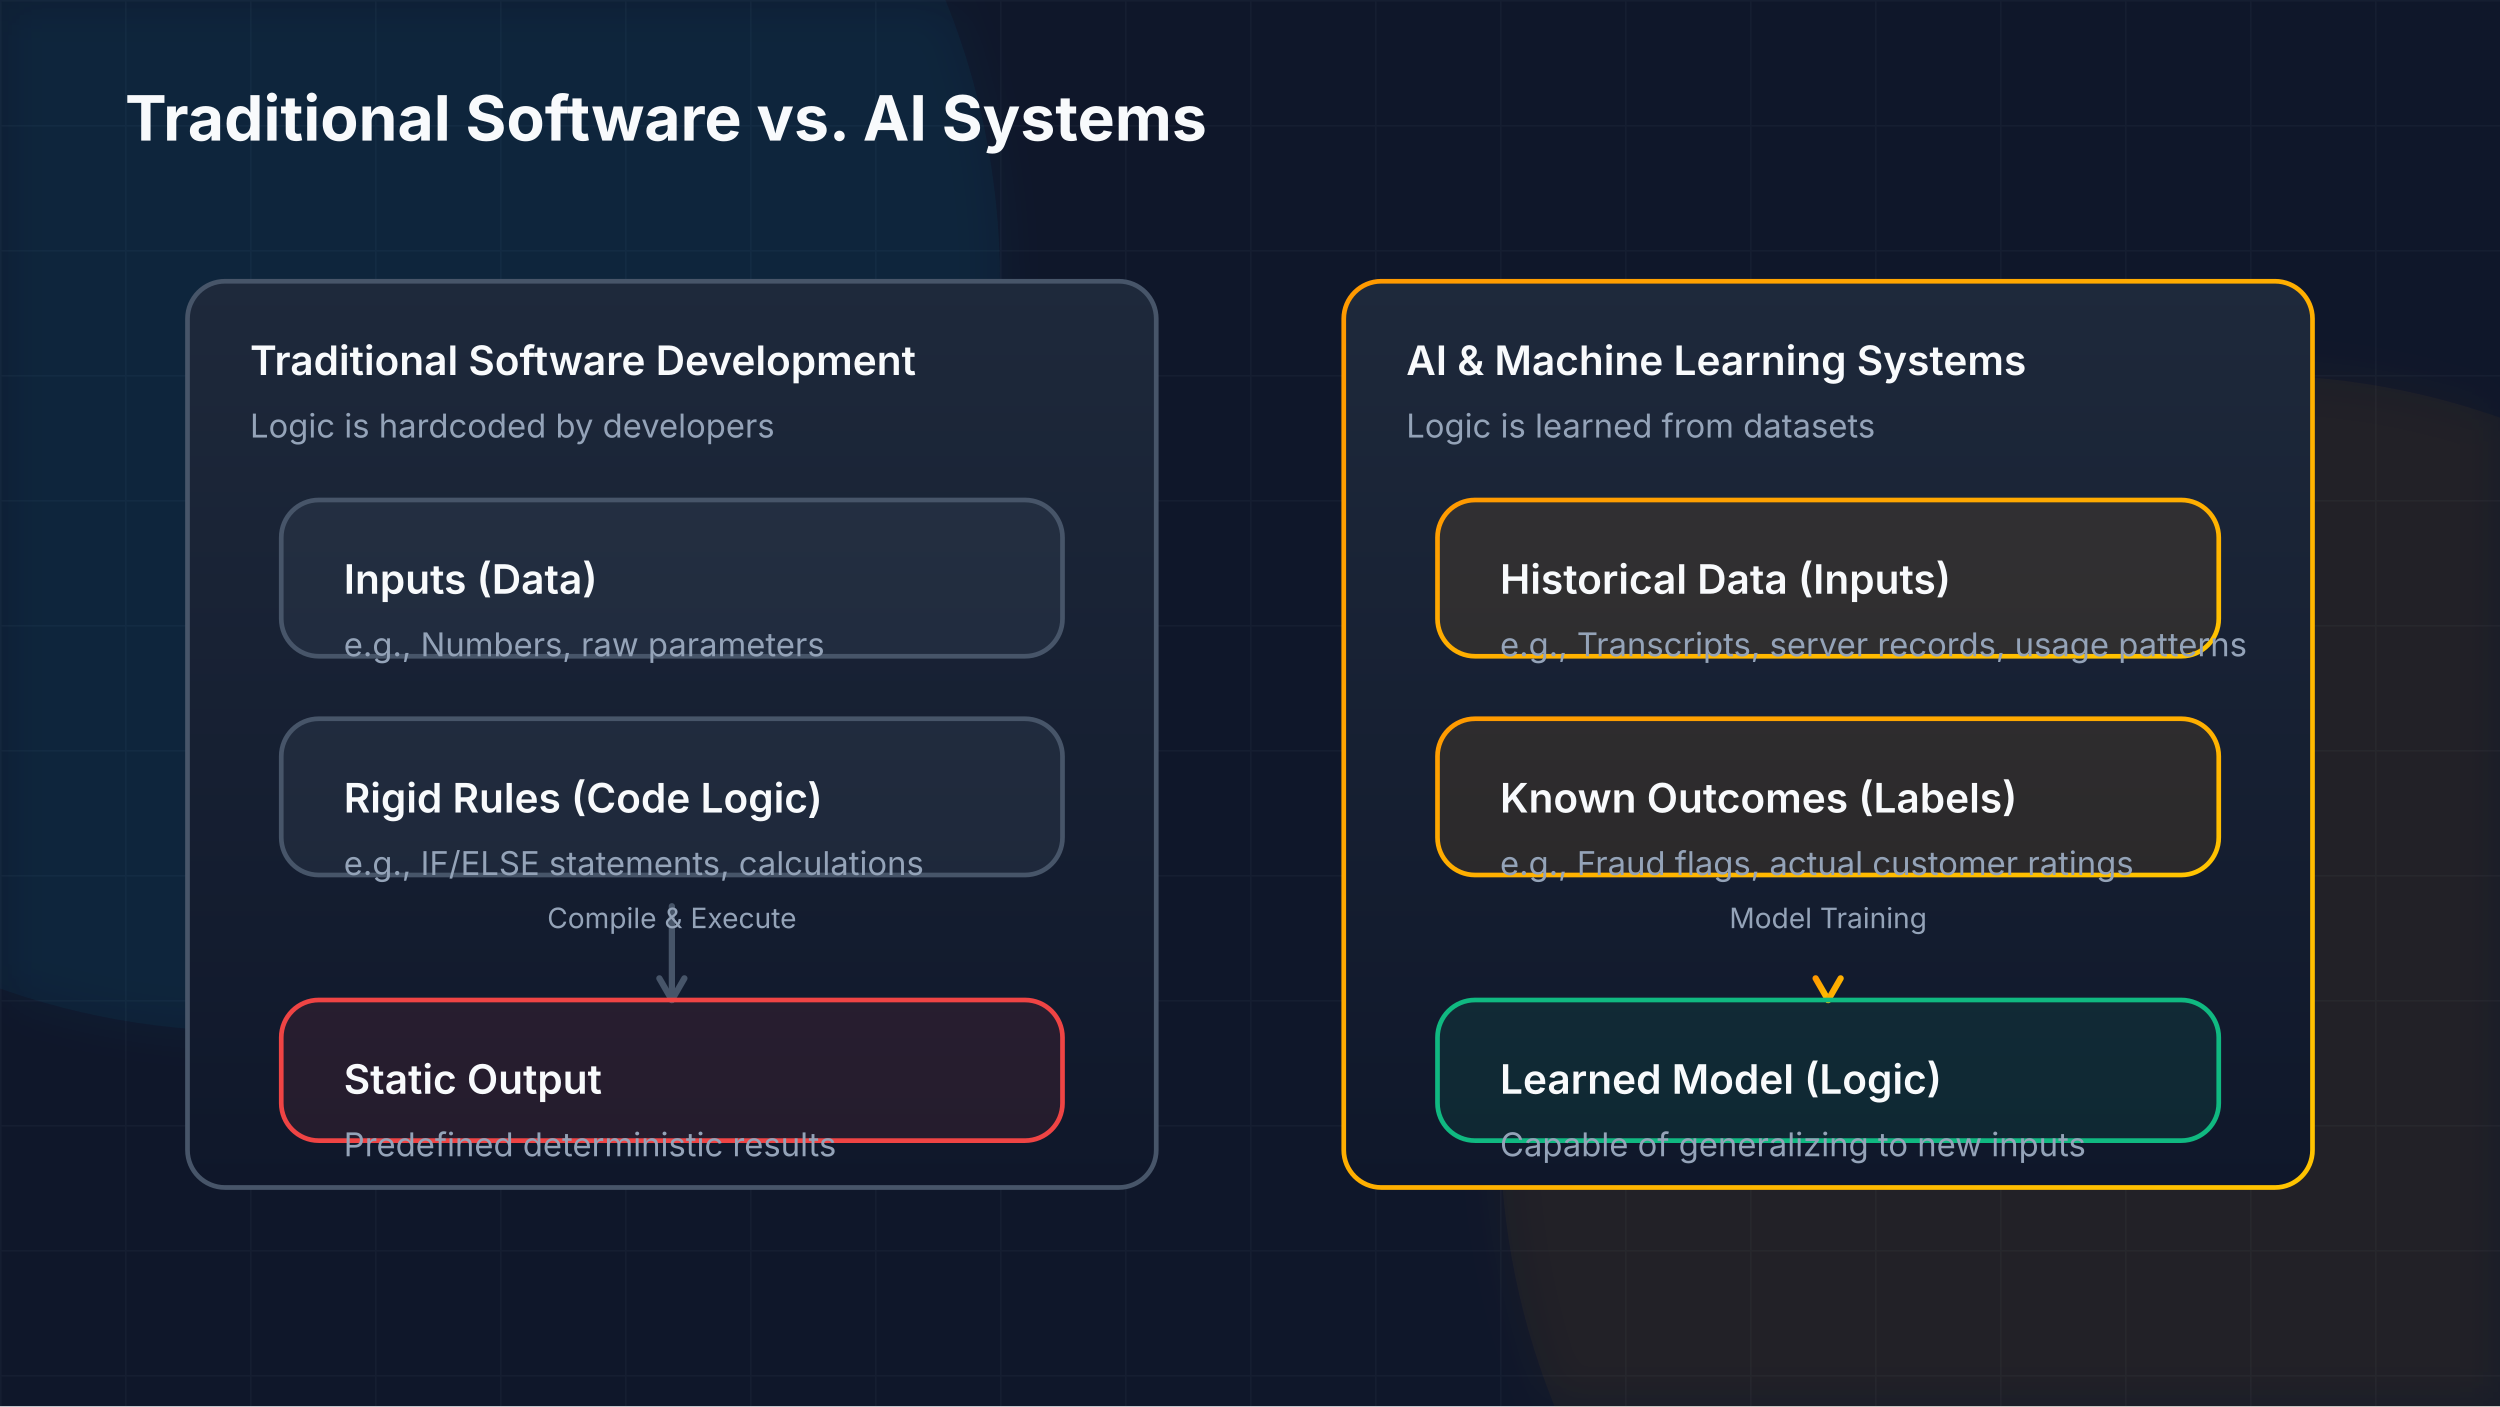
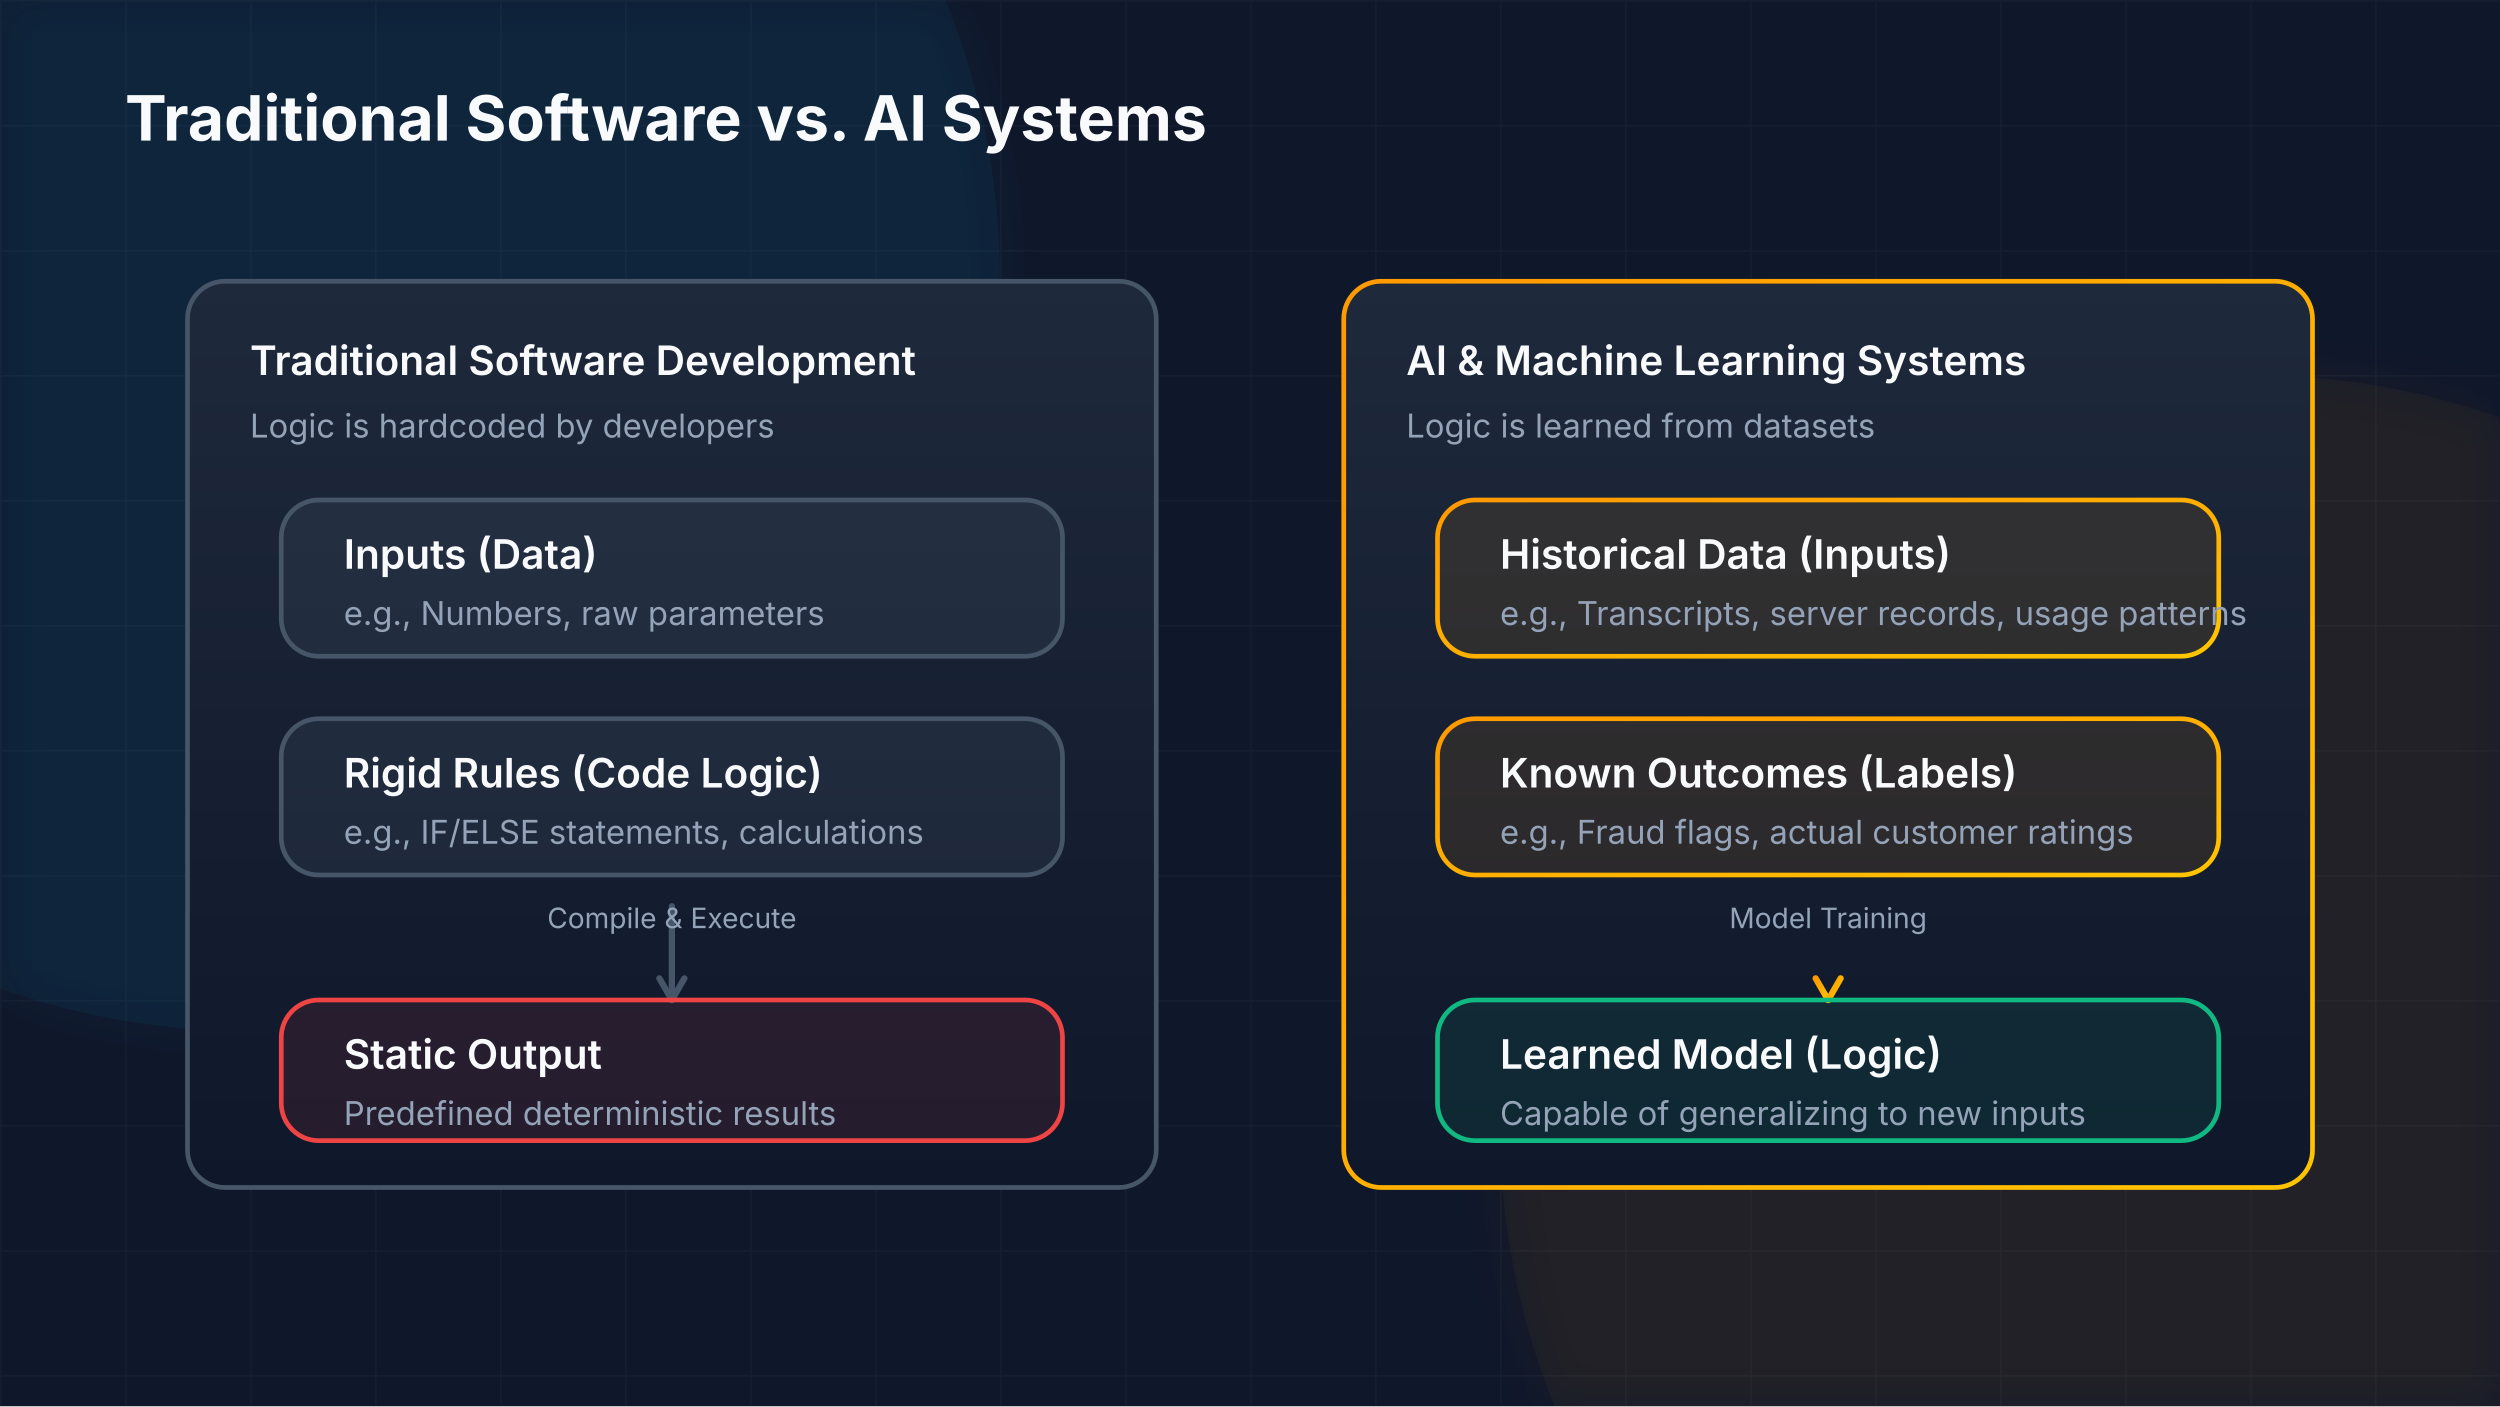
<svg xmlns="http://www.w3.org/2000/svg" viewBox="0 0 800 450" width="100%" height="100%">
  <defs>
    <linearGradient id="aws-orange" x1="0%" y1="0%" x2="100%" y2="100%">
      <stop offset="0%" stop-color="#FF9900" />
      <stop offset="100%" stop-color="#FFC400" />
    </linearGradient>
    <linearGradient id="cloud-blue" x1="0%" y1="0%" x2="100%" y2="100%">
      <stop offset="0%" stop-color="#00A3E0" />
      <stop offset="100%" stop-color="#1D70B8" />
    </linearGradient>
    <linearGradient id="success-green" x1="0%" y1="0%" x2="100%" y2="100%">
      <stop offset="0%" stop-color="#10B981" />
      <stop offset="100%" stop-color="#059669" />
    </linearGradient>
    <linearGradient id="alert-red" x1="0%" y1="0%" x2="100%" y2="100%">
      <stop offset="0%" stop-color="#EF4444" />
      <stop offset="100%" stop-color="#DC2626" />
    </linearGradient>
    <linearGradient id="warning-gold" x1="0%" y1="0%" x2="100%" y2="100%">
      <stop offset="0%" stop-color="#F59E0B" />
      <stop offset="100%" stop-color="#D97706" />
    </linearGradient>
    <linearGradient id="dark-card" x1="0%" y1="0%" x2="0%" y2="100%">
      <stop offset="0%" stop-color="#1E293B" />
      <stop offset="100%" stop-color="#0F172A" />
    </linearGradient>
    <linearGradient id="purple-glow" x1="0%" y1="0%" x2="100%" y2="100%">
      <stop offset="0%" stop-color="#8B5CF6" />
      <stop offset="100%" stop-color="#6D28D9" />
    </linearGradient>
    <filter id="glow-orange" x="-20%" y="-20%" width="140%" height="140%">
      <feGaussianBlur stdDeviation="8" result="blur" />
      <feComposite in="SourceGraphic" in2="blur" operator="over" />
    </filter>
    <filter id="glow-blue" x="-20%" y="-20%" width="140%" height="140%">
      <feGaussianBlur stdDeviation="8" result="blur" />
      <feComposite in="SourceGraphic" in2="blur" operator="over" />
    </filter>
    <pattern id="grid" width="40" height="40" patternUnits="userSpaceOnUse">
      <path d="M 40 0 L 0 0 0 40" fill="none" stroke="rgba(148, 163, 184, 0.05)" stroke-width="1" />
    </pattern>
  </defs>
  <rect width="800" height="450" fill="#0F172A" />
  <rect width="800" height="450" fill="url(#grid)" />
  <circle cx="80" cy="90" r="240" fill="rgba(0, 163, 224, 0.05)" filter="url(#glow-blue)" />
  <circle cx="720" cy="360" r="240" fill="rgba(255, 153, 0, 0.04)" filter="url(#glow-orange)" />
  <text x="40" y="45" font-family="Inter, system-ui, sans-serif" font-size="20" font-weight="700" fill="#F8FAFC">Traditional Software vs. AI Systems</text>
  <rect x="60" y="90" width="310" height="290" rx="12" fill="url(#dark-card)" stroke="#475569" stroke-width="1.5" />
  <text x="80" y="120" font-family="Inter, system-ui, sans-serif" font-size="13" font-weight="600" fill="#F8FAFC">Traditional Software Development</text>
  <text x="80" y="140" font-family="Inter, system-ui, sans-serif" font-size="10.5" fill="#94A3B8">Logic is hardcoded by developers</text>
  <rect x="90" y="160" width="250" height="50" rx="12" fill="rgba(71,85,105,0.2)" stroke="#475569" stroke-width="1.5" />
-   <text x="110" y="190" font-family="Inter, system-ui, sans-serif" font-size="13" font-weight="600" fill="#F8FAFC">Inputs (Data)</text>
-   <text x="110" y="210" font-family="Inter, system-ui, sans-serif" font-size="10.5" fill="#94A3B8">e.g., Numbers, raw parameters</text>
+   <text x="110" y="182.0" font-family="Inter, system-ui, sans-serif" font-size="13" font-weight="600" fill="#F8FAFC">Inputs (Data)</text>
+   <text x="110" y="200.0" font-family="Inter, system-ui, sans-serif" font-size="10.5" fill="#94A3B8">e.g., Numbers, raw parameters</text>
  <rect x="90" y="230" width="250" height="50" rx="12" fill="rgba(71,85,105,0.2)" stroke="#475569" stroke-width="1.5" />
-   <text x="110" y="260" font-family="Inter, system-ui, sans-serif" font-size="13" font-weight="600" fill="#F8FAFC">Rigid Rules (Code Logic)</text>
-   <text x="110" y="280" font-family="Inter, system-ui, sans-serif" font-size="10.5" fill="#94A3B8">e.g., IF/ELSE statements, calculations</text>
+   <text x="110" y="252.0" font-family="Inter, system-ui, sans-serif" font-size="13" font-weight="600" fill="#F8FAFC">Rigid Rules (Code Logic)</text>
+   <text x="110" y="270.0" font-family="Inter, system-ui, sans-serif" font-size="10.5" fill="#94A3B8">e.g., IF/ELSE statements, calculations</text>
  <line x1="215" y1="290" x2="215" y2="320" stroke="#475569" stroke-width="2" stroke-linecap="round" />
  <line x1="215" y1="320" x2="211.0" y2="313.072" stroke="#475569" stroke-width="2" stroke-linecap="round" />
  <line x1="215" y1="320" x2="219.0" y2="313.072" stroke="#475569" stroke-width="2" stroke-linecap="round" />
  <text x="215.0" y="297.0" font-family="Inter" font-size="9" fill="#94A3B8" text-anchor="middle">Compile &amp; Execute</text>
  <rect x="90" y="320" width="250" height="45" rx="12" fill="rgba(239,68,68,0.1)" stroke="#EF4444" stroke-width="1.5" />
-   <text x="110" y="350" font-family="Inter, system-ui, sans-serif" font-size="13" font-weight="600" fill="#F8FAFC">Static Output</text>
-   <text x="110" y="370" font-family="Inter, system-ui, sans-serif" font-size="10.5" fill="#94A3B8">Predefined deterministic results</text>
+   <text x="110" y="342.0" font-family="Inter, system-ui, sans-serif" font-size="13" font-weight="600" fill="#F8FAFC">Static Output</text>
+   <text x="110" y="360.0" font-family="Inter, system-ui, sans-serif" font-size="10.5" fill="#94A3B8">Predefined deterministic results</text>
  <rect x="430" y="90" width="310" height="290" rx="12" fill="url(#dark-card)" stroke="url(#aws-orange)" stroke-width="1.5" />
  <text x="450" y="120" font-family="Inter, system-ui, sans-serif" font-size="13" font-weight="600" fill="#F8FAFC">AI &amp; Machine Learning Systems</text>
  <text x="450" y="140" font-family="Inter, system-ui, sans-serif" font-size="10.5" fill="#94A3B8">Logic is learned from datasets</text>
  <rect x="460" y="160" width="250" height="50" rx="12" fill="rgba(255,153,0,0.1)" stroke="url(#aws-orange)" stroke-width="1.5" />
-   <text x="480" y="190" font-family="Inter, system-ui, sans-serif" font-size="13" font-weight="600" fill="#F8FAFC">Historical Data (Inputs)</text>
-   <text x="480" y="210" font-family="Inter, system-ui, sans-serif" font-size="10.5" fill="#94A3B8">e.g., Transcripts, server records, usage patterns</text>
+   <text x="480" y="182.0" font-family="Inter, system-ui, sans-serif" font-size="13" font-weight="600" fill="#F8FAFC">Historical Data (Inputs)</text>
+   <text x="480" y="200.0" font-family="Inter, system-ui, sans-serif" font-size="10.5" fill="#94A3B8">e.g., Transcripts, server records, usage patterns</text>
  <rect x="460" y="230" width="250" height="50" rx="12" fill="rgba(255,153,0,0.1)" stroke="url(#aws-orange)" stroke-width="1.5" />
-   <text x="480" y="260" font-family="Inter, system-ui, sans-serif" font-size="13" font-weight="600" fill="#F8FAFC">Known Outcomes (Labels)</text>
-   <text x="480" y="280" font-family="Inter, system-ui, sans-serif" font-size="10.5" fill="#94A3B8">e.g., Fraud flags, actual customer ratings</text>
+   <text x="480" y="252.0" font-family="Inter, system-ui, sans-serif" font-size="13" font-weight="600" fill="#F8FAFC">Known Outcomes (Labels)</text>
+   <text x="480" y="270.0" font-family="Inter, system-ui, sans-serif" font-size="10.5" fill="#94A3B8">e.g., Fraud flags, actual customer ratings</text>
  <line x1="585" y1="290" x2="585" y2="320" stroke="url(#aws-orange)" stroke-width="2" stroke-linecap="round" />
  <line x1="585" y1="320" x2="581.0" y2="313.072" stroke="url(#aws-orange)" stroke-width="2" stroke-linecap="round" />
  <line x1="585" y1="320" x2="589.0" y2="313.072" stroke="url(#aws-orange)" stroke-width="2" stroke-linecap="round" />
  <text x="585.0" y="297.0" font-family="Inter" font-size="9" fill="#94A3B8" text-anchor="middle">Model Training</text>
  <rect x="460" y="320" width="250" height="45" rx="12" fill="rgba(16,185,129,0.1)" stroke="#10B981" stroke-width="1.5" />
-   <text x="480" y="350" font-family="Inter, system-ui, sans-serif" font-size="13" font-weight="600" fill="#F8FAFC">Learned Model (Logic)</text>
-   <text x="480" y="370" font-family="Inter, system-ui, sans-serif" font-size="10.5" fill="#94A3B8">Capable of generalizing to new inputs</text>
+   <text x="480" y="342.0" font-family="Inter, system-ui, sans-serif" font-size="13" font-weight="600" fill="#F8FAFC">Learned Model (Logic)</text>
+   <text x="480" y="360.0" font-family="Inter, system-ui, sans-serif" font-size="10.5" fill="#94A3B8">Capable of generalizing to new inputs</text>
</svg>
